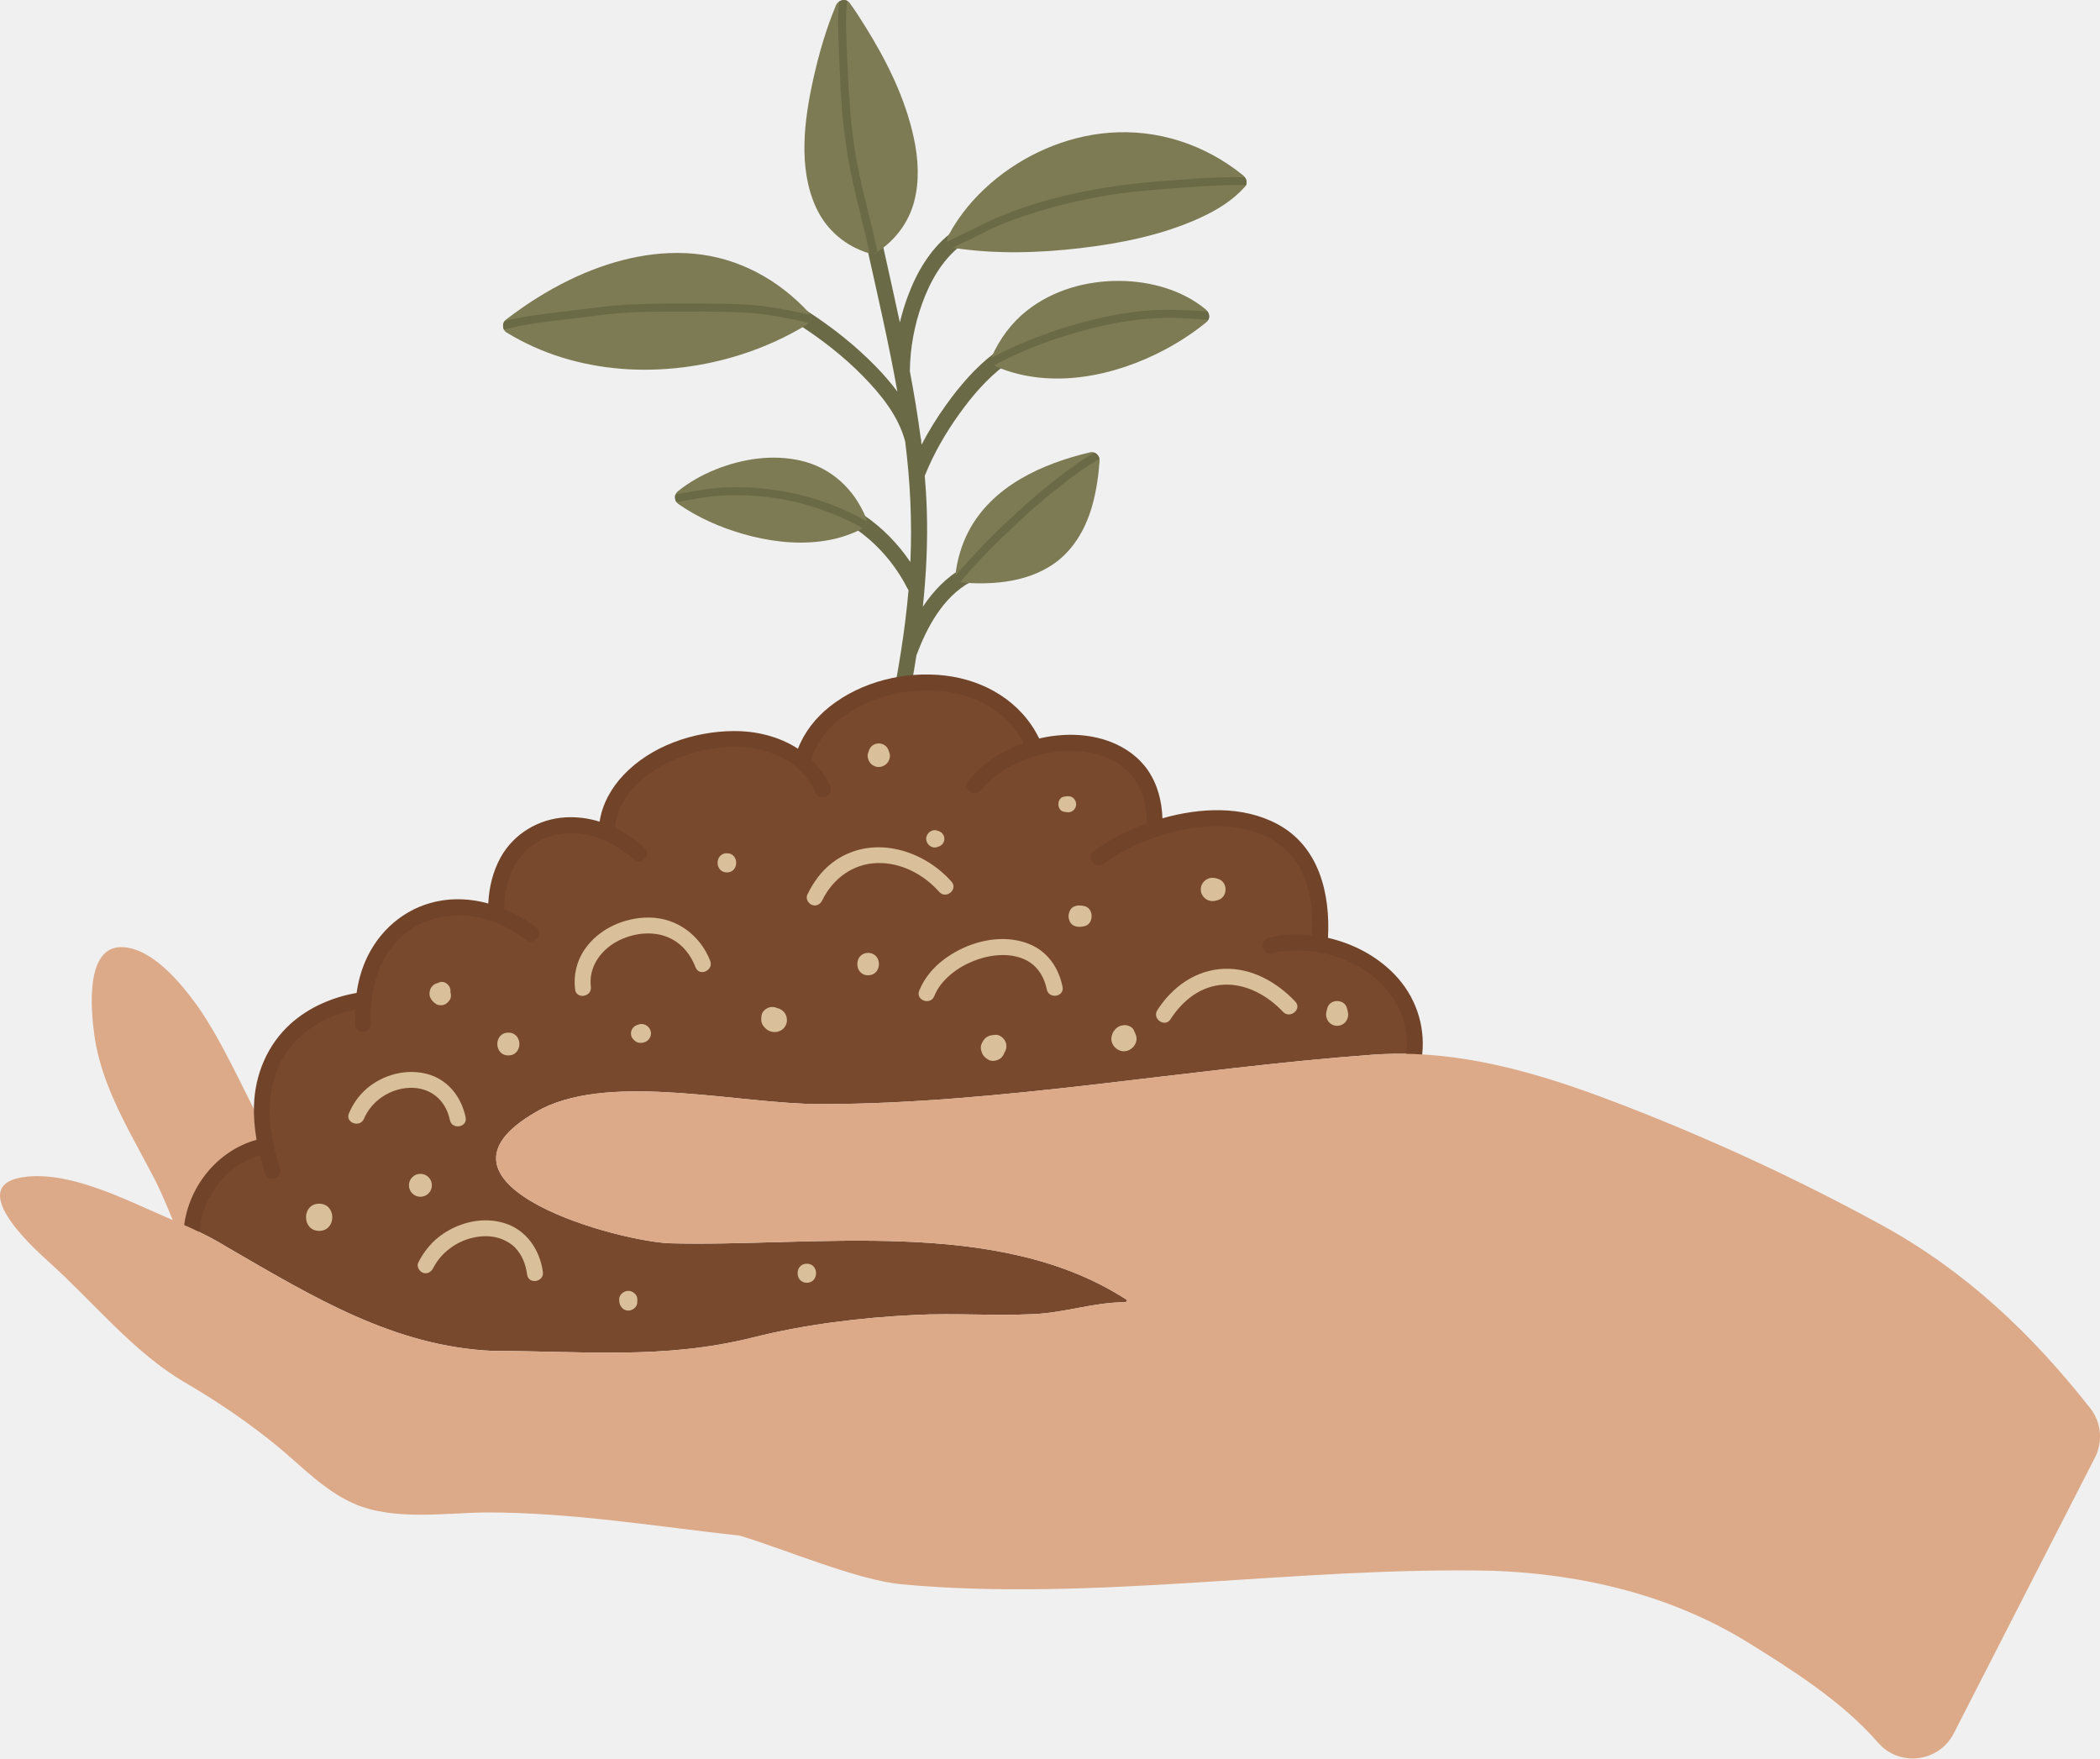
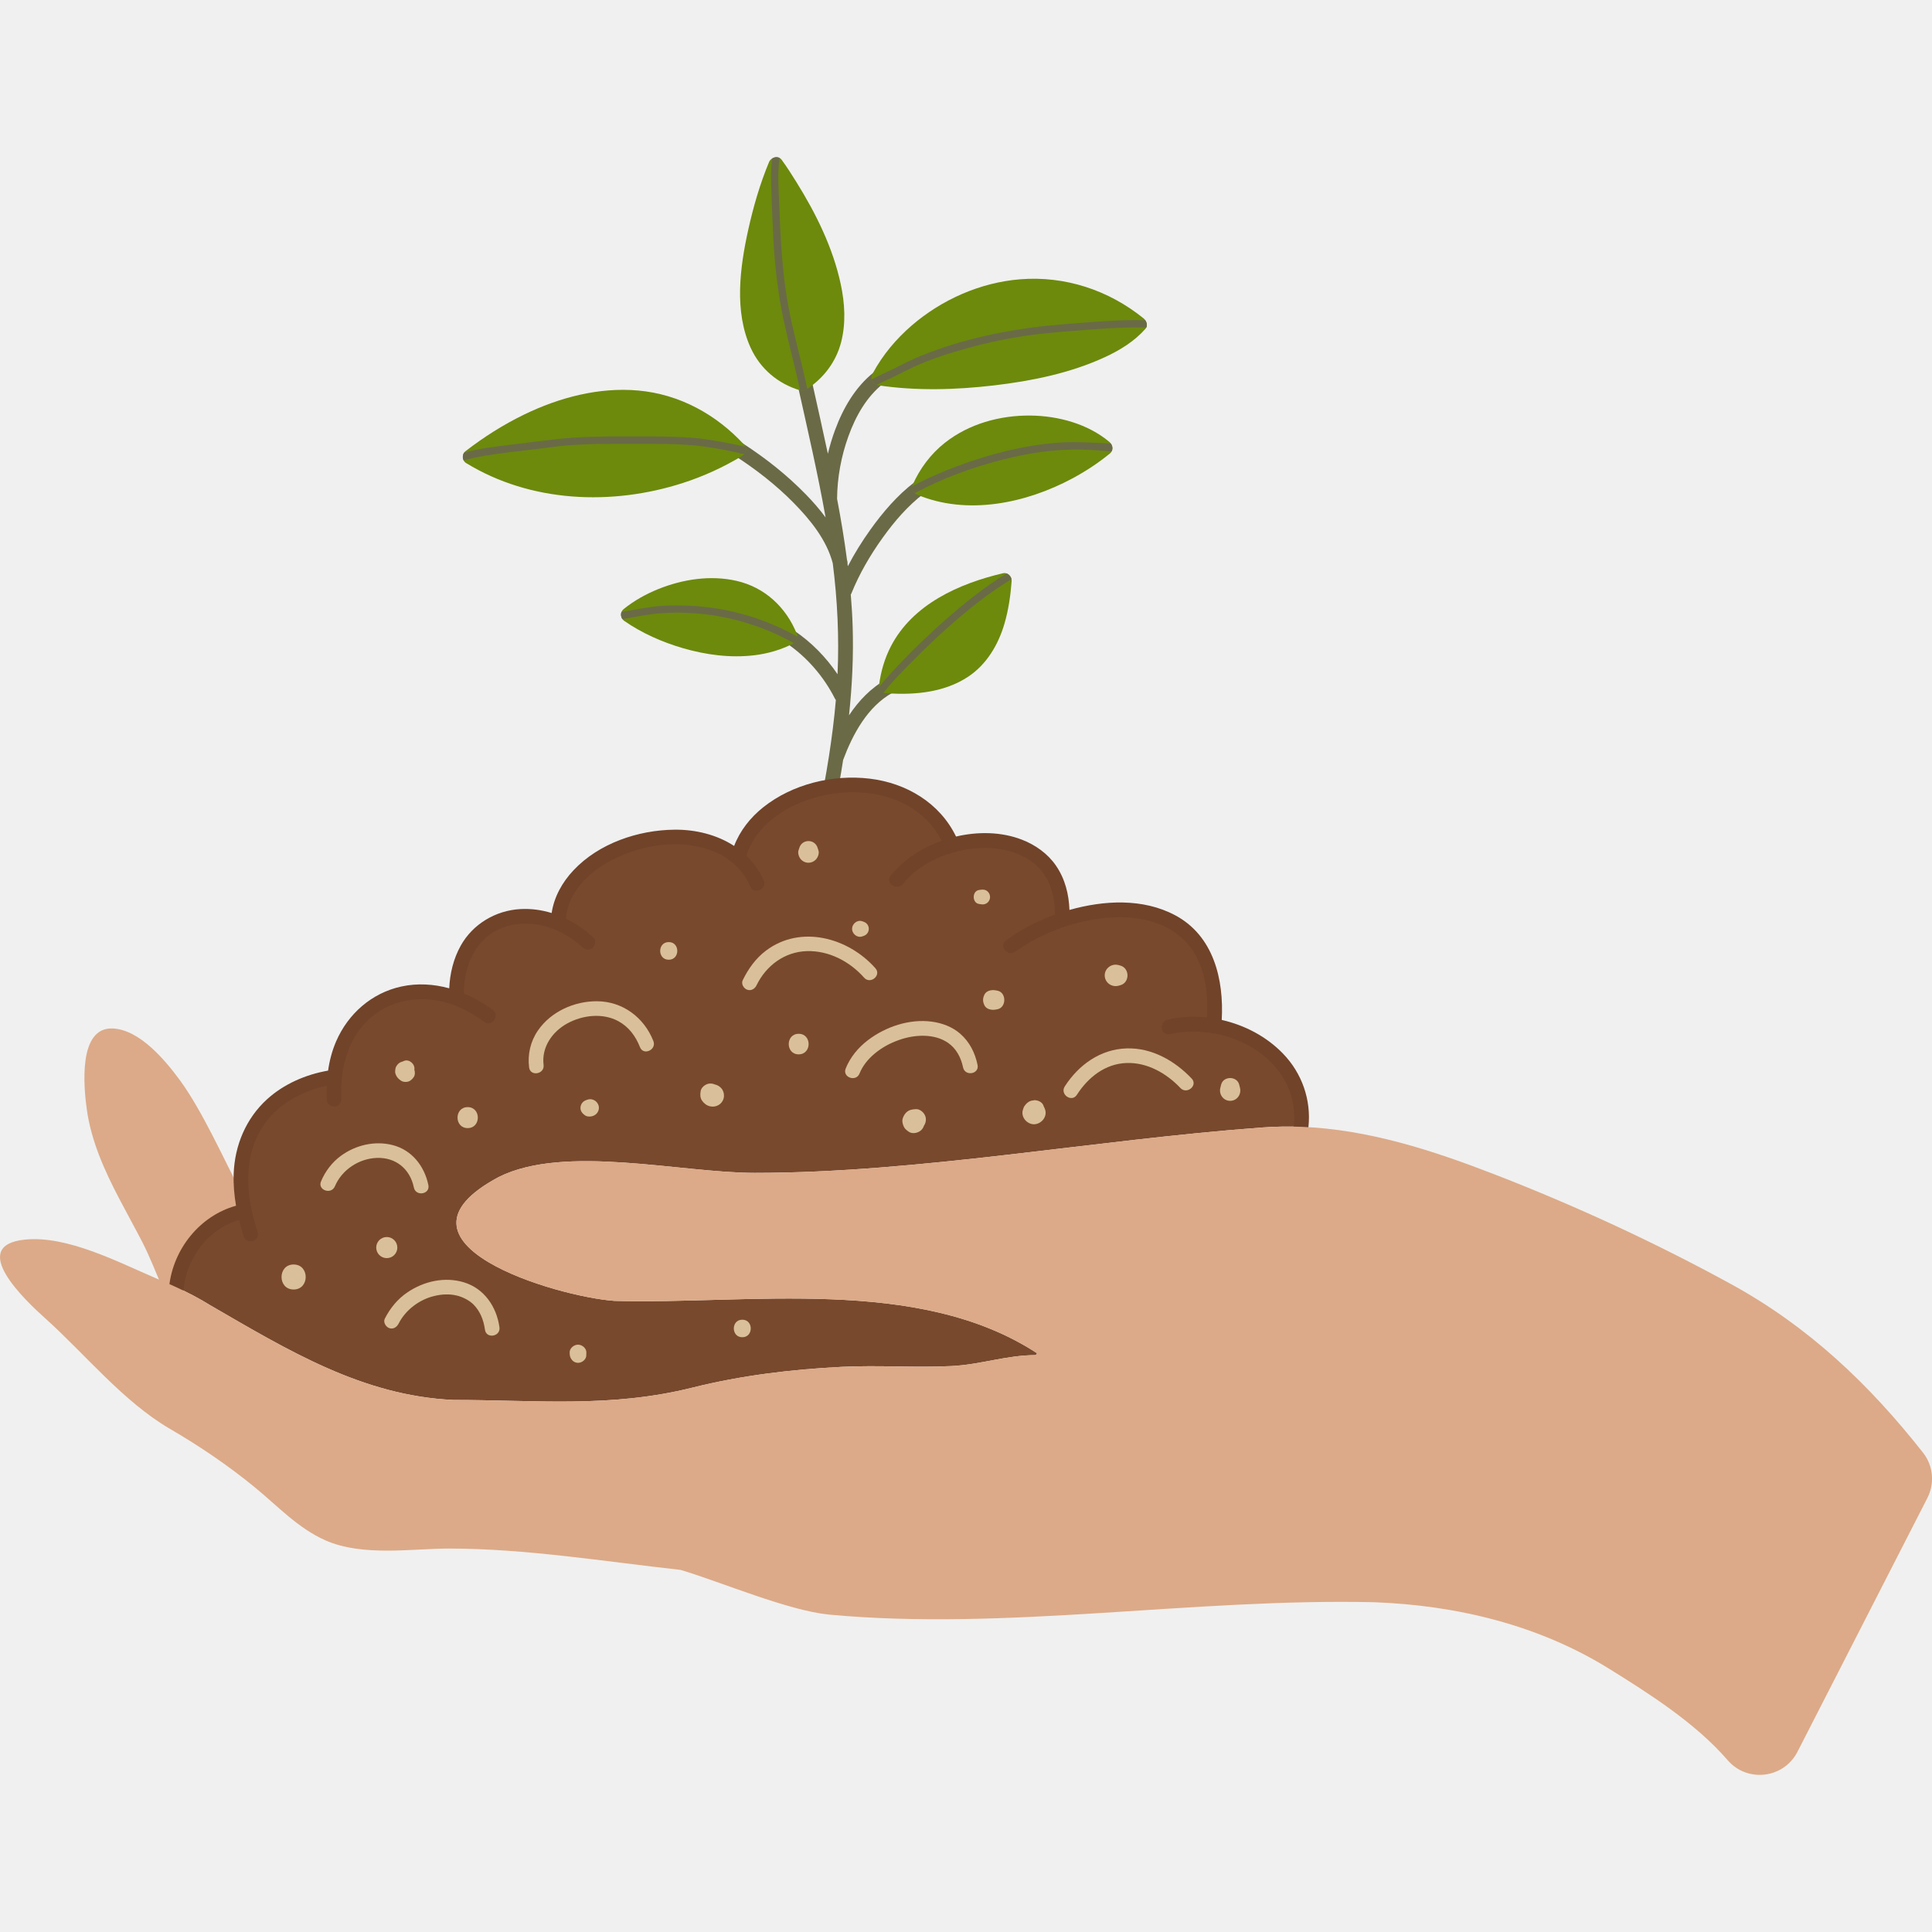
- <svg xmlns="http://www.w3.org/2000/svg" version="1.1" id="Layer_1" x="0px" y="0px" viewBox="0 0 525.34 439.89" style="enable-background:new 0 0 525.34 439.89;" xml:space="preserve">
+ <svg xmlns="http://www.w3.org/2000/svg" width="250px" height="250px" version="1.1" id="Layer_1" x="0px" y="0px" viewBox="0 0 525.34 439.89" style="enable-background:new 0 0 525.34 439.89;" xml:space="preserve">
  <style type="text/css">
	.st0{fill:#73724E;}
- 	.st1{fill:#7D7B54;}
+ 	.st1{fill:#6D8A0C;}
	.st2{fill:#75744F;}
	.st3{fill:#6E6D4A;}
	.st4{fill:#5F5E40;}
	.st5{fill:#D9C09A;}
	.st6{fill:#79492D;}
	.st7{fill:#FFFFFF;}
	.st8{fill:#C6862B;}
	.st9{fill:#BC802B;}
	.st10{fill:#D28E29;}
	.st11{fill:#2E1C12;}
	.st12{fill:#4E7D75;}
	.st13{fill:#558980;}
	.st14{fill:#613B24;}
	.st15{fill:#DCAA88;}
	.st16{fill:#DD9F75;}
	.st17{fill:#B13A25;}
	.st18{fill:#AD772A;}
	.st19{fill:#936627;}
	.st20{fill:#BE812B;}
	.st21{fill:#812B1B;}
	.st22{fill:#A03422;}
	.st23{fill:#C1832B;}
	.st24{fill:#F8E8D3;}
	.st25{fill:#3C615B;}
	.st26{fill:#B09B7D;}
	.st27{fill:#676545;}
	.st28{fill:#3D2D22;}
	.st29{fill:#523C2E;}
	.st30{fill:#872D1D;}
	.st31{fill:#9B3321;}
	.st32{fill:#943120;}
	.st33{fill:#CF8229;}
	.st34{fill:#453327;}
	.st35{fill:#AF782B;}
	.st36{fill:#963220;}
	.st37{fill:#B17029;}
	.st38{fill:#BCA786;}
	.st39{fill:#456E67;}
	.st40{fill:#696746;}
	.st41{fill:#45442F;}
	.st42{fill:#5A593D;}
	.st43{fill:#6B6A48;}
	.st44{fill:#5C3823;}
	.st45{fill:#C7B08D;}
	.st46{fill:#D1AE79;}
	.st47{fill:#C79F66;}
	.st48{fill:#A59175;}
	.st49{fill:#AA9679;}
	.st50{fill:#C87B29;}
	.st51{fill:#D28929;}
	.st52{fill:#D08429;}
	.st53{fill:#986928;}
	.st54{fill:#C1822B;}
	.st55{fill:#956728;}
	.st56{fill:#AA742A;}
	.st57{fill:#892D1D;}
	.st58{fill:#DDC29E;}
	.st59{fill:#D5B688;}
	.st60{fill:#3E3C29;}
	.st61{fill:#CD7829;}
	.st62{fill:#716F40;}
	.st63{fill:#615F38;}
	.st64{fill:#8F2E1E;}
	.st65{fill:#D37829;}
	.st66{fill:#B26027;}
	.st67{fill:#706F4C;}
	.st68{fill:#8F2F1E;}
	.st69{fill:#C8842A;}
	.st70{fill:#E2B856;}
	.st71{fill:#DBA92F;}
	.st72{fill:#646343;}
	.st73{fill:#9F9D6B;}
	.st74{fill:#737147;}
	.st75{fill:#AB9679;}
	.st76{fill:#482B1B;}
	.st77{fill:#C3802A;}
	.st78{fill:#7E2919;}
	.st79{fill:#94311F;}
	.st80{fill:#BA7F2B;}
	.st81{fill:#9B6728;}
	.st82{fill:#B67D2B;}
	.st83{fill:#C6997B;}
	.st84{fill:#616042;}
	.st85{fill:#91301F;}
	.st86{fill:#983220;}
	.st87{fill:#A9A772;}
	.st88{fill:#BC7229;}
	.st89{fill:#C37B26;}
	.st90{fill:#6D6C49;}
	.st91{fill:#CF8924;}
	.st92{fill:#686746;}
	.st93{fill:#74734E;}
	.st94{fill:#696947;}
	.st95{fill:#F0E0C6;}
	.st96{fill:#4B7C77;}
	.st97{fill:#E9DABF;}
	.st98{fill:#D1A283;}
	.st99{fill:#C99D7E;}
	.st100{fill:#885336;}
	.st101{fill:#BF8124;}
	.st102{fill:#633A22;}
	.st103{fill:#CCB58F;}
	.st104{fill:#B69D7B;}
	.st105{fill:#73724D;}
	.st106{fill:#616141;}
	.st107{fill:#9B321E;}
	.st108{fill:#72714C;}
	.st109{fill:#852915;}
	.st110{fill:#C7422C;}
	.st111{fill:#6A6A47;}
	.st112{fill:#714329;}
	.st113{fill:#5E371E;}
	.st114{fill:#646443;}
	.st115{fill:#CEA080;}
	.st116{fill:#A73622;}
	.st117{fill:#C6B18E;}
	.st118{fill:#4E8077;}
	.st119{fill:#BDA481;}
	.st120{fill:#5B5B3C;}
	.st121{fill:#A23420;}
	.st122{fill:#99311D;}
	.st123{fill:#7E2510;}
	.st124{fill:#912E1A;}
	.st125{fill:#5F1400;}
	.st126{fill:#A0341F;}
	.st127{fill:#832814;}
	.st128{fill:#942F1B;}
	.st129{fill:#DDAA24;}
	.st130{fill:#D59821;}
	.st131{fill:#CA8128;}
	.st132{fill:#4B7B72;}
	.st133{fill:#52847C;}
	.st134{fill:#98301C;}
	.st135{fill:#D29E7C;}
	.st136{fill:#D5A17F;}
	.st137{fill:#C98623;}
	.st138{fill:#D09F81;}
	.st139{fill:#C88C78;}
	.st140{fill:#D2B993;}
	.st141{fill:#666644;}
	.st142{fill:#D49979;}
	.st143{fill:#636342;}
	.st144{fill:#C89B7D;}
	.st145{fill:#A58067;}
	.st146{fill:#3F2717;}
	.st147{fill:#4A2D1C;}
	.st148{fill:#912F1F;}
	.st149{fill:#C87F29;}
	.st150{fill:#573521;}
	.st151{fill:#5E3923;}
	.st152{fill:#646244;}
	.st153{fill:#CD852A;}
	.st154{fill:#BC7C2A;}
	.st155{fill:#6C4128;}
	.st156{fill:#9E3422;}
	.st157{fill:#A83724;}
	.st158{fill:#B83926;}
	.st159{fill:#9D6B29;}
	.st160{fill:#663E26;}
	.st161{fill:#DAB57E;}
	.st162{fill:#DAAB62;}
	.st163{fill:#D9BB8F;}
	.st164{fill:#DAB06F;}
	.st165{fill:#D9BA8A;}
	.st166{fill:#59583D;}
	.st167{fill:#E6992E;}
	.st168{fill:#C5822A;}
	.st169{fill:#C1732E;}
	.st170{fill:#4B4932;}
	.st171{fill:#CB7D29;}
	.st172{fill:#812C1B;}
	.st173{fill:#A63723;}
	.st174{fill:#D2A454;}
	.st175{fill:#606040;}
	.st176{fill:#C2A884;}
	.st177{fill:#CB977D;}
	.st178{fill:#C28C76;}
	.st179{fill:#D1B38D;}
	.st180{fill:#231F20;}
	.st181{fill:#CB8927;}
	.st182{fill:#613920;}
	.st183{fill:#9C321E;}
	.st184{fill:#9E331F;}
</style>
  <g>
    <g>
      <path class="st111" d="M248.72,88.35c-4.7,3.57-8.64,8.18-12.06,12.96c-2.26,3.16-4.33,6.48-6.12,9.93    c-0.03-0.22-0.06-0.44-0.09-0.67c0.03-0.22,0.02-0.46-0.05-0.73c-0.02-0.09-0.05-0.18-0.08-0.28c-0.73-5.58-1.65-11.14-2.71-16.67    c0.06-5.78,1.12-11.56,3.09-17c1.96-5.42,4.9-10.7,9.48-14.32c2.02-1.6-0.55-4.66-2.57-3.06c-5.03,3.97-8.36,9.76-10.55,15.7    c-0.78,2.1-1.42,4.26-1.95,6.45c-1.39-6.51-2.85-13-4.3-19.5c-0.56-2.51-4.5-1.84-3.94,0.67c2.67,12.01,5.47,24.02,7.62,36.14    c-1.63-2.21-3.44-4.28-5.33-6.22c-5.14-5.29-10.99-9.91-17.18-13.91c-2.16-1.39-4.44,1.89-2.27,3.29    c5.78,3.73,11.28,7.98,16.11,12.9c4.52,4.6,8.95,10.04,10.62,16.4c1.27,10.02,1.76,20.09,1.3,30.18    c-3.13-4.64-7.13-8.72-11.75-11.83c-2.13-1.43-4.42,1.85-2.27,3.29c5.64,3.79,10.27,9.15,13.32,15.19    c0.07,0.13,0.15,0.26,0.24,0.37c-0.44,5.12-1.09,10.22-1.88,15.3c-0.02,0.1-0.04,0.2-0.05,0.3c-0.38,2.45-0.8,4.89-1.24,7.32    c-0.46,2.54,3.53,2.87,3.98,0.35c0.42-2.33,0.81-4.66,1.17-6.99c2.62-7.01,6.65-14.52,13.42-18.27c0.94-0.52,1.46-1.62,0.99-2.65    c-0.42-0.92-1.7-1.51-2.65-0.99c-4.22,2.34-7.52,5.81-10.16,9.78c0.85-8.04,1.25-16.13,0.99-24.23c-0.09-2.87-0.28-5.74-0.51-8.59    c0.05-0.09,0.11-0.19,0.15-0.29c2.17-5.36,5.1-10.4,8.47-15.1c3.23-4.51,6.9-8.8,11.34-12.16    C253.34,89.86,250.77,86.8,248.72,88.35z" />
      <g>
        <path class="st1" d="M272.75,113.14c-11.97,2.81-24.59,8.44-30.51,19.89c-1.72,3.33-2.75,6.91-3.22,10.63     c-0.18,1.46,1.03,2.2,2.17,2.09c0.15,0.04,0.3,0.07,0.48,0.08c7.39,0.41,15.13-0.33,21.47-4.47c5.1-3.33,8.31-8.75,9.99-14.51     c1.1-3.76,1.66-7.67,1.95-11.57C275.17,114.07,274.03,112.84,272.75,113.14z" />
        <path class="st1" d="M216.66,129.62c-2.9-7.23-8.72-12.65-16.38-14.4c-7.07-1.61-14.56-0.46-21.23,2.21     c-3.39,1.36-6.65,3.18-9.49,5.48c-1.01,0.82-0.9,2.45,0.15,3.18c4.83,3.35,10.35,5.79,15.98,7.43c6.27,1.82,12.9,2.71,19.42,1.93     c3.67-0.44,7.28-1.48,10.56-3.18c0.49-0.26,0.79-0.63,0.95-1.04C216.85,130.77,216.9,130.22,216.66,129.62z" />
        <path class="st1" d="M280.2,70.27c-8.29-0.08-16.72,2.23-23.29,7.42c-3.86,3.05-6.81,7.03-8.79,11.51     c-0.43,0.98-0.02,1.78,0.67,2.22c0.15,0.13,0.33,0.25,0.54,0.34c13.62,5.76,29.68,2.37,42.28-4.4c3.59-1.93,7.02-4.18,10.18-6.76     c1.08-0.88,0.82-2.37-0.15-3.18C295.77,72.52,287.75,70.35,280.2,70.27z" />
        <path class="st1" d="M310.98,43.86c-9.51-7.7-21.39-11.63-33.62-10.64c-10.8,0.87-21.29,5.52-29.47,12.58     c-4.22,3.65-7.89,8-10.53,12.92c-0.11,0.16-0.19,0.33-0.25,0.52c-0.01,0.03-0.02,0.05-0.03,0.08c-0.01,0.04-0.02,0.07-0.03,0.11     c-0.24,0.83-0.07,1.71,0.72,2.26c0.22,0.15,0.49,0.25,0.78,0.3c0.06,0.01,0.12,0.04,0.18,0.05c10.41,1.56,21.14,1.25,31.57,0.03     c10.23-1.2,20.72-3.33,30.12-7.67c4.12-1.9,8.06-4.32,11.08-7.76C312.24,45.79,311.73,44.47,310.98,43.86z" />
        <path class="st1" d="M216.57,6.81c-1.28-2.06-2.59-4.13-4.03-6.09c-0.95-1.29-2.87-0.7-3.42,0.61     c-2.46,5.9-4.27,12.14-5.65,18.37c-2.28,10.28-3.88,22.29,0.67,32.2c2.6,5.66,7.4,9.72,13.35,11.49     c0.02,0.01,0.04,0.01,0.06,0.01c0.1,0.03,0.2,0.05,0.3,0.06c0.04,0,0.07,0.01,0.11,0.02c0.05,0,0.1,0,0.15,0     c0.23,0,0.44-0.03,0.64-0.1c0.24-0.08,0.47-0.19,0.69-0.33c4.52-2.95,7.88-7.4,9.25-12.64c1.36-5.19,1.04-10.66-0.08-15.86     C226.5,24.66,221.88,15.34,216.57,6.81z" />
        <path class="st1" d="M201.67,81.32c0.28-0.17,0.53-0.39,0.72-0.64c0.03-0.04,0.06-0.08,0.09-0.12c0.01-0.02,0.03-0.03,0.04-0.05     c0.47-0.65,0.56-1.52-0.15-2.29c-7.6-8.26-17.59-13.75-28.85-14.76c-10.68-0.95-21.44,1.9-31,6.54c-5.66,2.74-11,6.14-15.97,9.98     c-0.99,0.77-0.93,2.51,0.15,3.18c17.57,10.79,39.68,11.68,59,5.44C191.29,86.79,196.65,84.35,201.67,81.32z" />
      </g>
      <g>
        <path class="st111" d="M265.85,121.11c2.94-2.28,5.99-4.43,9.18-6.35c-0.15-0.69-0.66-1.31-1.32-1.55     c-6.11,3.71-11.73,8.25-17.06,12.98c-5.22,4.63-10.22,9.52-14.9,14.7c-0.93,1.03-1.86,2.08-2.75,3.16     c0.04,0.83,0.57,1.37,1.23,1.59c2.61-3.35,5.72-6.41,8.68-9.39C254.26,130.88,259.88,125.76,265.85,121.11z" />
        <path class="st111" d="M180.26,122c-3.81,0.23-7.51,1.09-11.26,1.66c-0.26,0.64-0.16,1.39,0.25,1.95     c3.51-0.56,6.98-1.35,10.53-1.59c4.84-0.33,9.74-0.12,14.53,0.64c7.57,1.21,14.86,3.74,21.53,7.48c0.39-0.25,0.64-0.57,0.78-0.93     c0.12-0.25,0.19-0.52,0.19-0.82c-6.79-3.83-14.26-6.43-21.97-7.66C190.03,121.98,185.14,121.71,180.26,122z" />
        <path class="st111" d="M287.7,77.64c-9.36,0.71-18.62,3.12-27.4,6.38c-4.2,1.56-8.32,3.37-12.28,5.47     c-0.23,0.82,0.12,1.49,0.7,1.88c7.57-4.07,15.76-7.05,24.07-9.16c7.31-1.86,14.71-2.94,22.25-2.65c1.84,0.07,3.68,0.17,5.52,0.32     c0.56,0.05,1.13,0.08,1.7,0.14c0.36-0.67,0.25-1.46-0.18-2.09c-1.86-0.22-3.8-0.22-5.59-0.31     C293.56,77.49,290.64,77.42,287.7,77.64z" />
        <path class="st111" d="M297.52,44.8c-5.61,0.42-11.24,0.79-16.82,1.53c-10.76,1.41-21.61,4-31.61,8.26     c-2.69,1.15-5.23,2.6-7.9,3.81c-1.44,0.66-2.86,1.33-4.22,2.09c0.08,0.46,0.33,0.89,0.78,1.2c0.18,0.12,0.4,0.2,0.63,0.26     c1.12-0.6,2.28-1.13,3.44-1.65c2.24-1.02,4.38-2.23,6.61-3.25c4.81-2.21,9.92-3.82,15.02-5.22c5.21-1.43,10.51-2.54,15.86-3.31     c5.55-0.8,11.16-1.16,16.75-1.6c5.2-0.41,10.42-0.71,15.63-0.59c0.32-0.64,0.12-1.42-0.29-2     C306.77,44.23,302.14,44.45,297.52,44.8z" />
        <path class="st111" d="M219.46,63.04c0.02-0.01,0.03-0.02,0.05-0.03c-1.45-6.95-3.41-13.79-4.82-20.74     c-2-9.87-2.44-19.91-2.84-29.94c-0.16-3.96-0.44-8.13,0.11-12.09c-0.64-0.35-1.41-0.24-2.02,0.16     c-0.39,3.31-0.27,6.71-0.16,10.02c0.13,3.94,0.32,7.89,0.51,11.83c0.3,5.97,0.95,11.9,1.96,17.78c0.79,4.6,1.93,9.15,3.03,13.68     c0.78,3.22,1.58,6.45,2.27,9.69c0,0,0.01,0,0.01,0c0.1,0.03,0.2,0.05,0.3,0.06c0.04,0,0.07,0.01,0.11,0.02c0.05,0,0.1,0,0.15,0     c0.23,0,0.44-0.03,0.64-0.1C219.01,63.29,219.24,63.18,219.46,63.04z" />
        <path class="st111" d="M202.67,78.64c-0.22-0.03-0.43-0.04-0.64-0.03c-0.17-0.04-0.34-0.08-0.49-0.11     c-1.43-0.28-2.85-0.62-4.29-0.88c-3-0.54-5.94-1.08-8.99-1.31c-6.08-0.46-12.21-0.33-18.3-0.35c-6.28-0.03-12.57,0.03-18.82,0.75     c-4.13,0.47-8.26,0.99-12.38,1.5c-4.18,0.52-8.47,1.02-12.56,2.15c-0.42,0.61-0.46,1.46-0.12,2.12c3.71-1.08,7.6-1.6,11.41-2.1     c4.04-0.53,8.1-0.93,12.13-1.48c6.09-0.83,12.26-0.95,18.4-0.94c6.1,0,12.23-0.1,18.32,0.24c3.44,0.19,6.76,0.68,10.14,1.31     c1.54,0.29,3.06,0.64,4.59,0.94c0.16,0.13,0.36,0.22,0.64,0.19c0.07-0.01,0.12,0,0.18-0.01c0.16,0.04,0.31,0.06,0.47,0.09     c0.01-0.01,0.02-0.02,0.03-0.03c0.03-0.04,0.06-0.08,0.09-0.12c0.01-0.02,0.03-0.03,0.04-0.05     C202.91,79.98,203.03,79.3,202.67,78.64z" />
      </g>
    </g>
    <path class="st15" d="M65.51,286.84c-9,2-16.52,10.47-17.52,20.47c0.02-0.24-4.11-0.82-4.47-0.9c0.12,0.13,0.25,0.25,0.37,0.38   c-1.72-4.03-3.25-8.01-5.27-11.92c-2.01-3.89-4.14-7.71-6.16-11.58c-4.02-7.68-7.66-15.71-8.86-24.37   c-0.79-5.73-2.53-22.57,7.21-21.98c7.32,0.44,14.18,8.72,18.12,14.08c6.07,8.29,11.84,21.27,16.58,30.33l0.23,0.33   c0.15,1.74,0.38,3.21,0.79,5.12L65.51,286.84z" />
    <g>
      <path class="st6" d="M123.77,228.59l0.34-0.92c0-18.22,14.69-24.84,27.69-19.39c0-19.65,33.83-30.8,48.92-17.77    c5.12-22,47.79-29,58.12-3.39c13.82-3.87,30,0.89,30,18.39l0.56,1.69c19.61-6.34,43.55-2.06,40.7,29.01    c13.32,2.31,25.27,12.75,23.74,27.3l-0.01,0.16c-3.49-0.13-7-0.08-10.54,0.18c-46.02,3.37-93.17,12.35-138.07,12.35    c-20.21,0-51.64-7.86-69.6,1.12c-33.68,17.96,15.72,32.56,31.43,33.68c36.2,1.06,82.49-6.96,114.94,14.24l-0.34,0.51    c-8,0-14.9,2.58-22.92,2.98c-9.93,0.49-19.87-0.28-29.8,0.21c-13.63,0.68-27.29,2.32-40.55,5.63    c-22.45,5.62-42.66,3.37-65.11,3.37c-24.69-1.12-44.9-13.47-66.23-25.82c-2.9-1.81-5.94-3.38-9.05-4.81    c1-10,8.52-18.47,17.52-20.47l1.02-0.05c-0.41-1.91-0.69-3.73-0.84-5.47c-1.85-20.23,12.43-29.47,25.22-31.17l0.09,0.01    C92.9,231.84,108.22,223.08,123.77,228.59z" />
      <g>
        <path class="st5" d="M233.72,249.18c0.83-2.08,2.3-3.89,4.07-5.38c1.98-1.66,4.14-2.84,6.64-3.73c4.31-1.54,9.66-1.79,13.36,0.77     c2.15,1.49,3.49,3.86,4.08,6.67c0.53,2.52,4.47,1.85,3.94-0.67c-0.68-3.28-2.16-6.26-4.71-8.48c-2.17-1.89-4.96-2.92-7.79-3.29     c-6.04-0.79-12.45,1.37-17.25,5c-2.66,2.01-4.87,4.66-6.11,7.77C229,250.22,232.77,251.57,233.72,249.18L233.72,249.18z" />
        <path class="st5" d="M147.81,246.84c-0.6-4.83,2.38-9.05,6.43-11.27c4.23-2.32,9.68-2.9,13.88-0.63c2.84,1.54,4.7,4.03,5.9,7.07     c0.94,2.4,4.58,0.72,3.64-1.66c-2.52-6.41-8.34-10.78-15.31-10.82c-6.17-0.04-12.54,2.8-16.08,7.96     c-2.03,2.96-2.84,6.48-2.4,10.03C144.19,250.07,148.13,249.38,147.81,246.84L147.81,246.84z" />
        <path class="st5" d="M205.72,225.18c2.6-5.35,7.63-9.1,13.67-9.28c5.99-0.18,11.67,2.81,15.58,7.22c1.7,1.92,4.78-0.64,3.06-2.57     c-7.38-8.33-20.33-11.9-29.77-4.77c-2.78,2.1-4.8,4.94-6.31,8.05c-0.47,0.97,0.27,2.22,1.21,2.56     C204.27,226.78,205.25,226.15,205.72,225.18L205.72,225.18z" />
        <path class="st5" d="M91.06,279.85c1.93-4.55,6.57-7.53,11.35-7.72c5.15-0.2,9.07,2.93,10.13,8.05c0.52,2.52,4.47,1.85,3.94-0.67     c-1.07-5.16-4.48-9.53-9.72-10.87c-4.85-1.24-10.03-0.02-14.05,2.91c-2.42,1.77-4.26,4.21-5.42,6.96     C86.29,280.87,90.06,282.22,91.06,279.85L91.06,279.85z" />
        <path class="st5" d="M108.39,317.18c1.93-3.78,5.69-6.56,9.71-7.51c2.03-0.48,3.99-0.6,6.05-0.13c1.62,0.37,3.48,1.32,4.61,2.46     c1.83,1.86,2.74,4.21,3.11,6.85c0.36,2.56,4.3,1.87,3.94-0.67c-0.78-5.59-4.14-10.55-9.7-12.23c-5.21-1.57-10.83-0.29-15.27,2.7     c-2.7,1.81-4.75,4.32-6.21,7.2c-0.49,0.96,0.29,2.23,1.21,2.56C106.96,318.79,107.9,318.14,108.39,317.18L108.39,317.18z" />
        <path class="st5" d="M292.82,254.97c3.04-4.74,7.67-8.44,13.49-8.65c5.64-0.2,10.88,2.8,14.66,6.8c1.76,1.86,4.84-0.7,3.06-2.57     c-4.59-4.85-10.84-8.4-17.67-8.2c-7.14,0.21-13.06,4.47-16.84,10.35C288.14,254.86,291.43,257.15,292.82,254.97L292.82,254.97z" />
      </g>
      <g>
        <path class="st5" d="M79.84,301.11c-4.38,0-4.38,6.8,0,6.8C84.22,307.9,84.22,301.11,79.84,301.11z" />
        <circle class="st5" cx="105.17" cy="296.51" r="2.87" />
        <path class="st5" d="M112.67,248.14c0.26-1.44-1.32-2.93-2.74-2.41c-0.35,0.13-0.7,0.27-1.04,0.43c0.15-0.07,0.31-0.14,0.46-0.21     c-0.43,0.12-0.81,0.34-1.12,0.65c-0.26,0.26-0.64,0.81-0.69,1.18c-0.08,0.54-0.18,1.04,0.03,1.58c0.33,0.85,0.73,1.24,1.44,1.75     c0.66,0.48,1.89,0.48,2.55,0c0.47-0.34,0.56-0.44,0.91-0.91C112.87,249.66,112.89,248.81,112.67,248.14z" />
        <path class="st5" d="M127.17,258.32c-3.68,0-3.68,5.7,0,5.7C130.85,264.02,130.85,258.32,127.17,258.32z" />
        <g>
          <path class="st5" d="M158.94,260.45c-0.04-0.03-0.07-0.06-0.1-0.08C158.58,260.17,158.6,260.18,158.94,260.45z" />
          <path class="st5" d="M162.85,258.51c0-1.52-1.5-2.67-2.97-2.26c-0.32,0.09-0.65,0.2-0.94,0.37c-0.68,0.39-1.1,1.14-1.1,1.92      c0,0.78,0.4,1.39,1,1.84c0.06,0.05,0.13,0.11,0.24,0.18c0.2,0.14,0.43,0.24,0.68,0.28c0.39,0.05,0.73,0.07,1.08-0.02      C161.94,260.64,162.85,259.7,162.85,258.51z" />
        </g>
        <path class="st5" d="M196.46,253.64c-0.4-0.69-1.19-1.3-2.03-1.46c-0.6-0.28-1.28-0.37-1.94-0.19c-0.86,0.24-1.82,1.03-1.97,1.96     c-0.14,0.9-0.18,1.78,0.36,2.58c0.52,0.77,1.23,1.33,2.15,1.56c1.6,0.39,3.28-0.49,3.72-2.11     C196.98,255.2,196.86,254.34,196.46,253.64z" />
        <path class="st5" d="M181.84,213.44c-3.1,0-3.1,4.8,0,4.8S184.94,213.44,181.84,213.44z" />
        <path class="st5" d="M222.5,188.37c-0.07-0.18-0.12-0.37-0.18-0.55c-0.75-2.46-4.22-2.46-4.97,0c-0.06,0.18-0.1,0.37-0.18,0.55     c-0.27,0.64-0.06,1.56,0.28,2.13c0.49,0.84,1.41,1.37,2.38,1.37c0.73,0,1.44-0.29,1.95-0.81     C222.42,190.43,222.87,189.25,222.5,188.37z" />
        <path class="st5" d="M234.81,207.9c-0.13-0.04-0.26-0.09-0.4-0.13c-1.34-0.45-2.72,0.73-2.72,2.07c0,1.34,1.38,2.52,2.72,2.07     c0.13-0.04,0.26-0.09,0.4-0.13C236.72,211.14,236.72,208.54,234.81,207.9z" />
        <path class="st5" d="M268.61,199.74c-0.55-0.55-1.24-0.64-1.98-0.52l-0.45,0.07c-1.88,0.3-1.88,3.48,0,3.78l0.45,0.07     c0.56,0.09,1.06,0.1,1.57-0.2c0.62-0.36,1.01-1.04,1.01-1.75C269.21,200.64,268.99,200.11,268.61,199.74z" />
        <path class="st5" d="M271.2,226.65c-0.17-0.03-0.33-0.06-0.5-0.09c-1.1-0.2-2.55,0.08-3.06,1.25c-0.44,1.01-0.44,1.73,0,2.74     c0.51,1.16,1.96,1.45,3.06,1.25c0.17-0.03,0.33-0.06,0.5-0.09C273.71,231.24,273.71,227.11,271.2,226.65z" />
        <path class="st5" d="M217.17,238.38c-3.6,0-3.6,5.59,0,5.59C220.78,243.96,220.78,238.38,217.17,238.38z" />
        <path class="st5" d="M251.67,260.97c-0.31-1.13-1.51-2.23-2.75-2.1c-0.41,0.04-0.83,0.07-1.23,0.18c-1.12,0.3-1.79,1.17-2.18,2.2     c-0.31,0.82-0.07,1.7,0.28,2.44c0.27,0.57,0.78,0.93,1.27,1.29c1.03,0.75,2.63,0.39,3.48-0.45c0.33-0.34,0.57-0.75,0.71-1.19     C251.72,262.67,251.88,261.76,251.67,260.97z" />
        <path class="st5" d="M284.19,259.01c-0.1-0.31-0.24-0.63-0.4-0.93c-0.26-1.03-1.31-1.55-2.28-1.64     c-0.21-0.02-0.43,0.01-0.65,0.07c-0.94,0.04-1.78,0.76-2.28,1.49c-0.21,0.3-0.31,0.67-0.43,1.02c-0.64,1.95,1.06,3.96,3.01,3.96     C283.13,262.96,284.82,260.96,284.19,259.01z" />
        <path class="st5" d="M304.58,219.81c-0.16-0.04-0.33-0.08-0.49-0.13c-1.84-0.47-3.7,0.9-3.7,2.82c0,1.92,1.86,3.29,3.7,2.82     c0.16-0.04,0.33-0.08,0.49-0.13C307.25,224.51,307.25,220.5,304.58,219.81z" />
        <path class="st5" d="M337.18,253.1c-0.07-0.28-0.14-0.57-0.21-0.85c-0.59-2.45-4.35-2.45-4.94,0c-0.07,0.28-0.14,0.57-0.21,0.85     c-0.42,1.75,0.83,3.51,2.67,3.51C336.36,256.61,337.6,254.85,337.18,253.1z" />
        <path class="st5" d="M157.17,322.91c-1.15,0-2.38,1.03-2.27,2.27c0.03,0.34,0.03,0.72,0.15,1.04c0.34,0.94,1.09,1.63,2.15,1.63     c1.13,0,2.34-1.02,2.22-2.22c-0.01-0.15,0-0.3,0.02-0.44C159.55,323.94,158.33,322.91,157.17,322.91z" />
        <path class="st5" d="M201.84,316.12c-3.07,0-3.07,4.77,0,4.77C204.91,320.89,204.91,316.12,201.84,316.12z" />
      </g>
      <path class="st112" d="M348.88,243.78c-4.49-4.65-10.39-7.74-16.67-9.17c0.61-11.02-2.21-22.9-12.68-28.47    c-8.78-4.67-19.37-4.08-28.73-1.44c-0.16-4.29-1.19-8.44-3.66-12.04c-2.23-3.26-5.59-5.64-9.25-7.06    c-5.63-2.18-11.99-2.24-17.93-0.86c-4.42-9.13-13.48-14.55-23.5-15.74c-10.02-1.19-20.96,1.46-28.91,7.77    c-3.48,2.76-6.35,6.38-7.93,10.53c-4.66-3.04-10.43-4.48-16.19-4.42c-9.9,0.09-20.59,3.7-27.49,11.04    c-3.06,3.25-5.28,7.23-5.94,11.62c-2.73-0.84-5.6-1.24-8.56-1.07c-6.68,0.38-12.9,4.08-16.17,9.96    c-1.98,3.56-2.93,7.54-3.12,11.58c-4.22-1.16-8.65-1.44-13.01-0.49c-8.06,1.75-14.47,7.39-17.73,14.89    c-1.11,2.56-1.81,5.25-2.2,7.98c-6.06,1.06-11.98,3.61-16.56,7.76c-5.77,5.23-8.84,12.59-9.11,20.32    c-0.1,2.92,0.15,5.81,0.64,8.66c-9.89,2.74-17.11,11.85-18.19,21.99c-0.27,2.56,3.71,2.91,3.98,0.35    c0.89-8.34,6.85-16.15,15.04-18.44c0.39,1.56,0.84,3.1,1.33,4.63c0.33,1.03,1.75,1.4,2.65,0.99c1.08-0.49,1.32-1.62,0.99-2.65    c-2.58-7.93-3.77-16.89-0.46-24.79c2.39-5.7,7.02-9.93,12.48-12.45c2.24-1.04,4.47-1.76,6.84-2.24c-0.05,1.33-0.04,2.66,0.02,3.99    c0.05,1.08,1.34,1.8,2.31,1.63c1.17-0.2,1.69-1.23,1.64-2.31c-0.36-7.77,1.7-16.11,7.62-21.5c5.13-4.67,12.17-6.23,18.94-4.91    c4.5,0.88,8.67,3.02,12.33,5.73c2.07,1.53,4.34-1.76,2.27-3.29c-2.42-1.79-5.07-3.31-7.87-4.47c0.12-6.26,2.12-12.49,7.37-16.18    c4.39-3.08,10.46-3.47,15.68-1.79c3.39,1.09,6.53,2.96,9.16,5.37c0.8,0.73,1.91,1.01,2.82,0.25c0.74-0.62,1.05-2.08,0.25-2.82    c-2.26-2.08-4.8-3.83-7.52-5.15c0.31-3.51,1.73-6.56,4.06-9.37c2.61-3.15,6.38-5.69,10.27-7.44c8.01-3.63,17.91-4.8,26.12-1.37    c4.35,1.81,7.79,5.08,9.72,9.45c1.04,2.36,4.68,0.69,3.64-1.67c-1.16-2.63-2.78-4.86-4.71-6.71c2.45-7.85,9.65-12.92,17.44-15.44    c8.44-2.73,18.71-2.58,26.5,1.86c4,2.28,7.09,5.5,9.17,9.51c-0.89,0.31-1.76,0.65-2.61,1.03c-4.34,1.92-8.27,4.75-11.26,8.45    c-1.62,2,1.68,4.27,3.29,2.27c4.43-5.48,11.7-8.73,18.84-9.58c3.47-0.42,7.21-0.24,10.5,0.74c3.19,0.95,6,2.54,8.08,4.94    c2.7,3.11,3.91,7.31,3.93,11.6c0,0.21,0.03,0.41,0.08,0.61c-4.76,1.7-9.3,4.05-13.38,7.04c-2.08,1.52,0.5,4.58,2.57,3.06    c3.63-2.66,7.95-4.85,12.44-6.46c4.45-1.6,9.42-2.67,14.3-2.88c4.34-0.18,8.9,0.37,12.98,2.09c3.82,1.61,7.22,4.54,9.23,8.15    c2.87,5.15,3.48,11.15,3.16,16.99c-3.58-0.39-7.24-0.21-10.75,0.6c-2.5,0.57-1.84,4.52,0.67,3.94c3.57-0.82,7.38-0.91,11.11-0.34    c0.29,0.11,0.61,0.17,0.93,0.15c8.49,1.54,16.43,6.53,20,14.46c1.5,3.34,1.99,6.96,1.63,10.58c-0.25,2.57,3.73,2.91,3.98,0.35    C356.56,256.32,354.02,249.1,348.88,243.78z" />
    </g>
    <path class="st15" d="M281.99,325.24c-32.45-21.2-78.74-13.18-114.94-14.24c-15.71-1.12-65.11-15.72-31.43-33.68   c17.96-8.98,49.39-1.12,69.6-1.12c44.9,0,92.05-8.98,138.07-12.35c3.54-0.26,7.05-0.31,10.54-0.18   c18.31,0.71,35.89,6.46,52.99,13.1c21.86,8.5,43.24,18.38,63.82,29.64c21.15,11.58,37.62,27.27,52.27,45.88   c2.77,3.52,3.21,8.35,1.16,12.34l-35.31,68.98c-3.72,7.27-13.62,8.48-18.97,2.3c-8.89-10.28-21.82-18.39-32.17-24.83   c-19.25-11.97-41.52-17.3-64.02-18.14c-49.39-1.12-99.91,7.86-148.18,3.37c-11.22-1.12-29.13-8.79-40.36-12.16h-0.01   c-20.89-2.31-42.24-5.8-62.9-5.8c-10.1,0-23.57,2.25-33.68-2.24c-7.49-3.33-12.9-9.26-19.14-14.38c-7.25-5.94-15-11.2-23.09-15.91   c-12.77-7.44-23.08-20.33-34.05-30.17c-5.03-4.5-21.27-19.73-5.38-21.31c11.52-1.15,25.32,6.13,35.68,10.55   c0.14,0.06,0.27,0.11,0.4,0.17c1.71,0.73,3.42,1.47,5.1,2.25c3.11,1.43,6.15,3,9.05,4.81c21.33,12.35,41.54,24.7,66.23,25.82   c22.45,0,42.66,2.25,65.11-3.37c13.26-3.31,26.92-4.95,40.55-5.63c9.93-0.49,19.87,0.28,29.8-0.21c8.02-0.4,14.92-2.98,22.92-2.98   L281.99,325.24z" />
  </g>
</svg>
